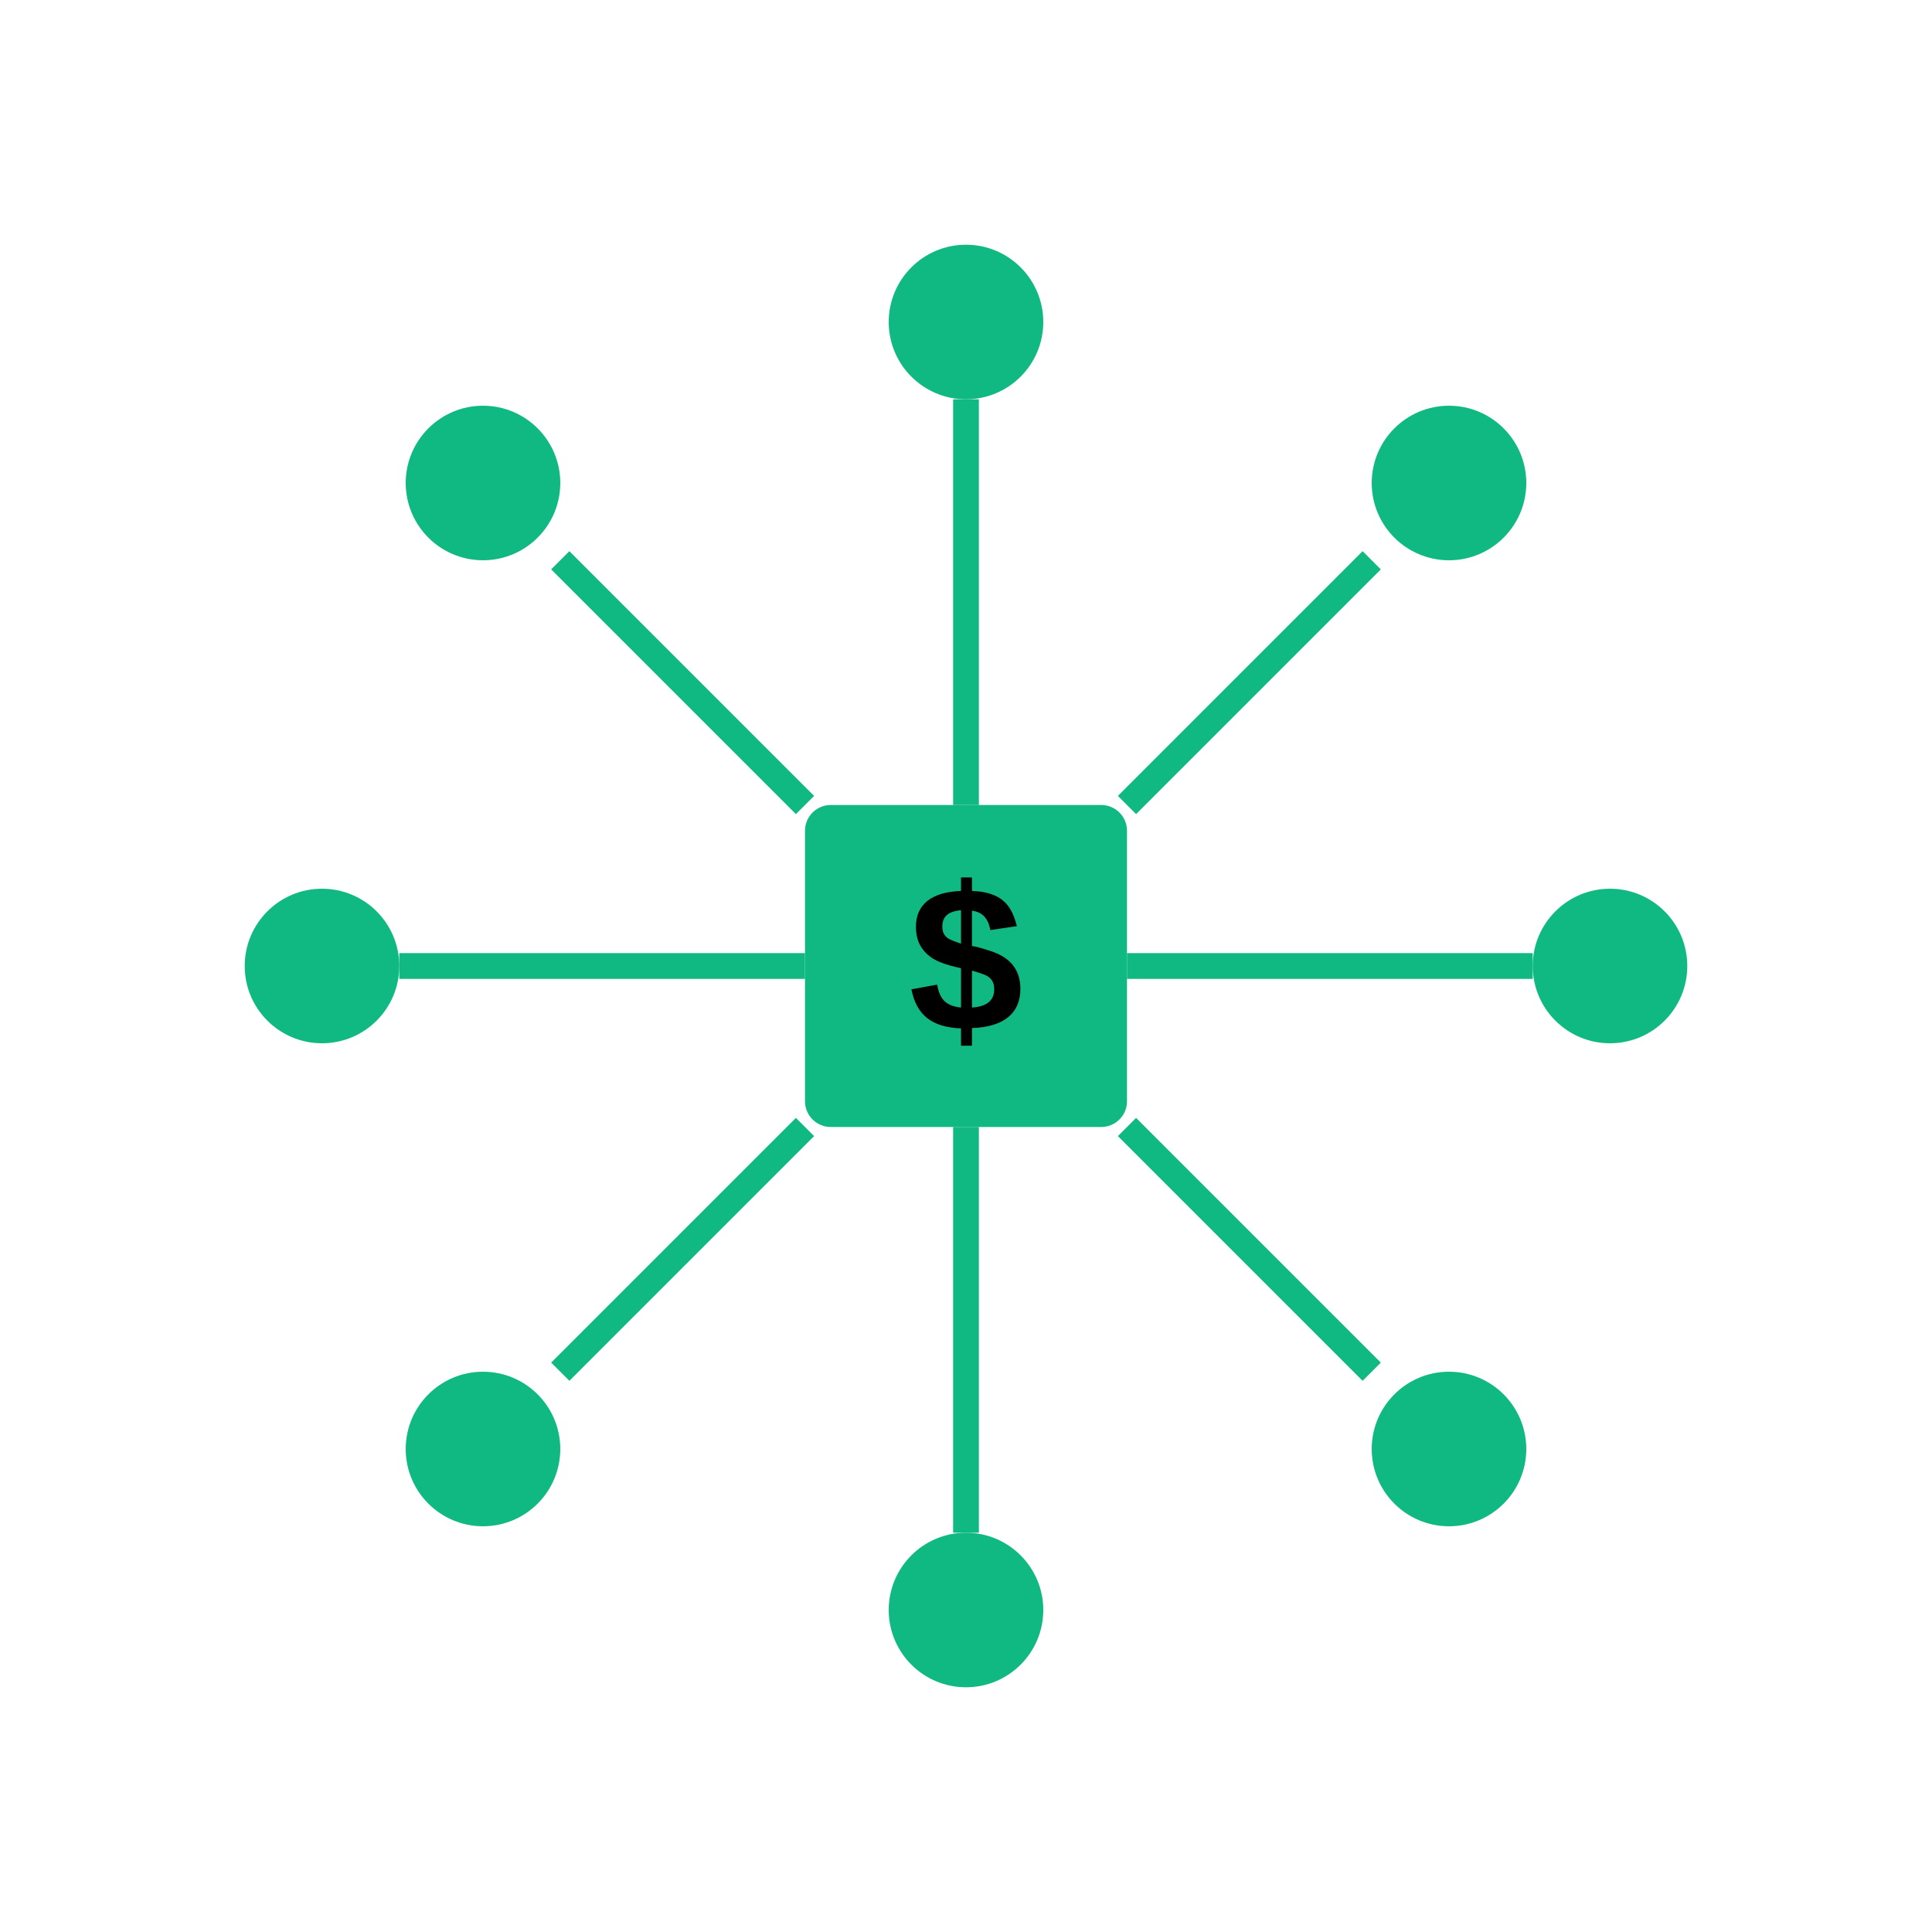
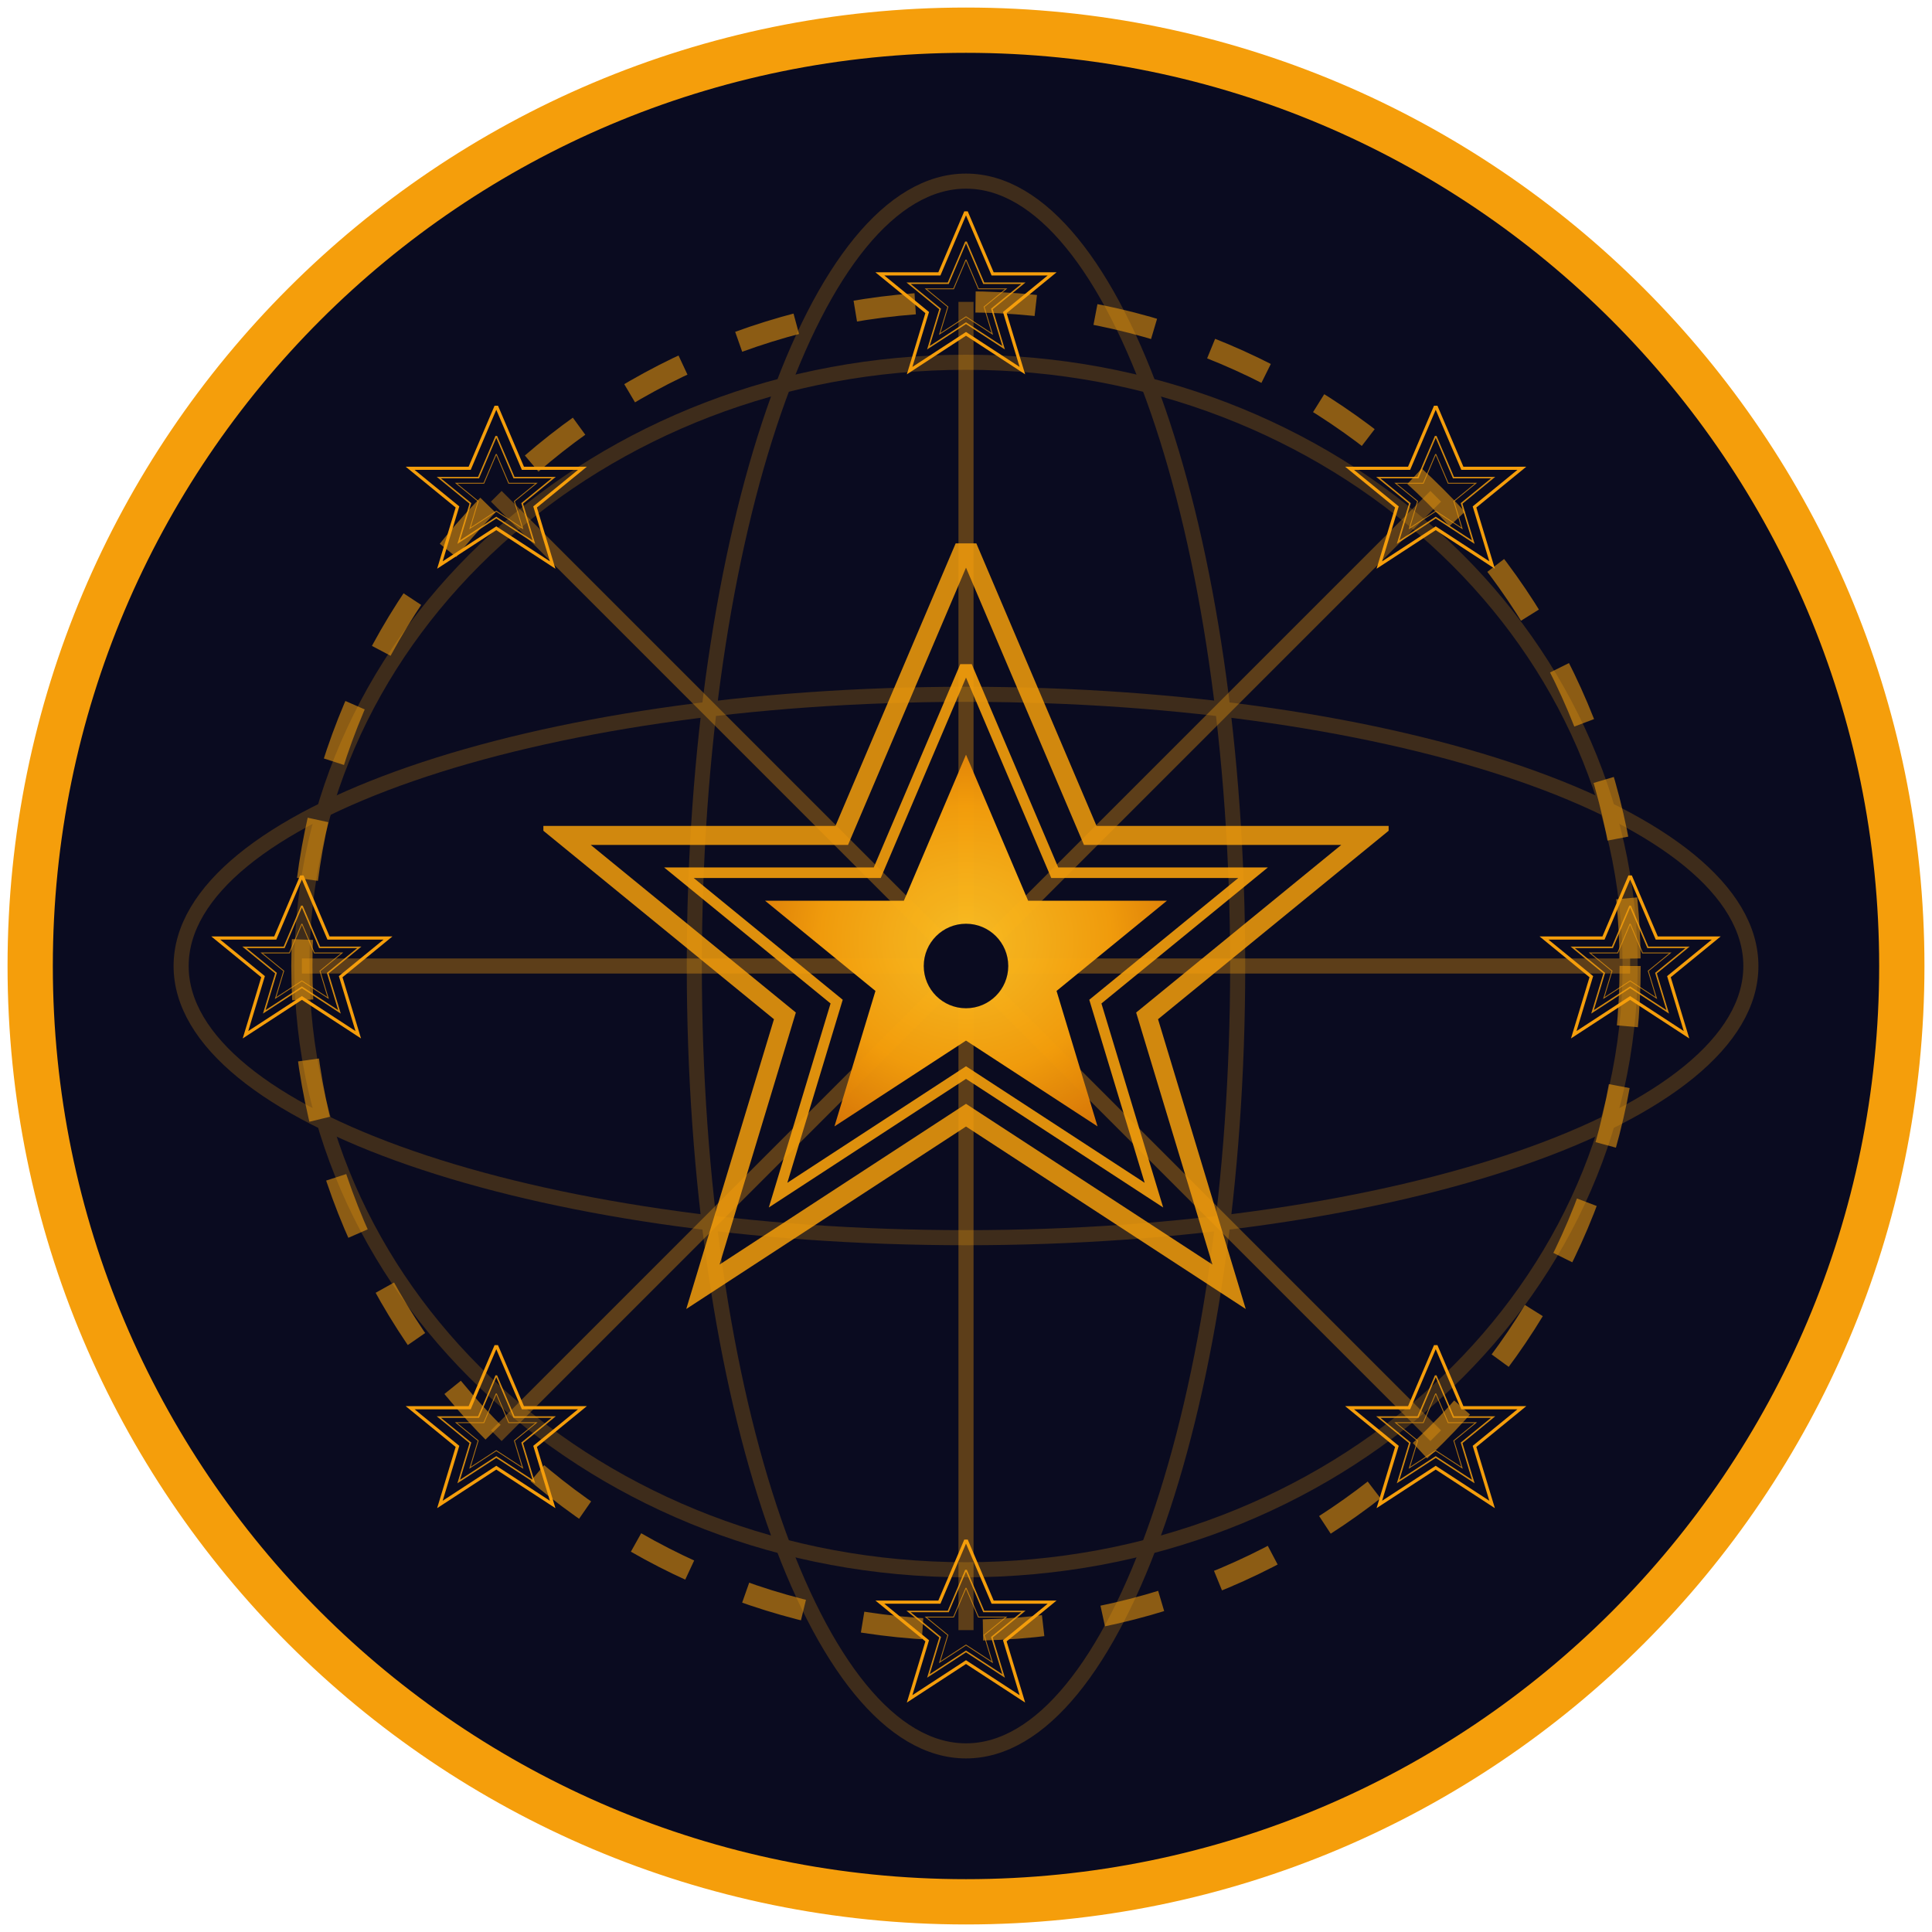
- <svg xmlns="http://www.w3.org/2000/svg" width="300" height="300" viewBox="0 0 300 300">
-   <g fill="#10b981">
-     <rect x="125" y="125" width="50" height="50" fill="#10b981" rx="4" />
-     <text x="150" y="160" font-family="Arial, sans-serif" font-size="32" font-weight="bold" fill="#000" text-anchor="middle">$</text>
-     <circle cx="75" cy="75" r="12" />
-     <circle cx="225" cy="75" r="12" />
-     <circle cx="75" cy="225" r="12" />
-     <circle cx="225" cy="225" r="12" />
-     <circle cx="150" cy="50" r="12" />
-     <circle cx="50" cy="150" r="12" />
-     <circle cx="250" cy="150" r="12" />
-     <circle cx="150" cy="250" r="12" />
-     <line x1="87" y1="87" x2="125" y2="125" stroke="#10b981" stroke-width="4" />
-     <line x1="213" y1="87" x2="175" y2="125" stroke="#10b981" stroke-width="4" />
-     <line x1="87" y1="213" x2="125" y2="175" stroke="#10b981" stroke-width="4" />
-     <line x1="213" y1="213" x2="175" y2="175" stroke="#10b981" stroke-width="4" />
-     <line x1="150" y1="62" x2="150" y2="125" stroke="#10b981" stroke-width="4" />
-     <line x1="62" y1="150" x2="125" y2="150" stroke="#10b981" stroke-width="4" />
-     <line x1="238" y1="150" x2="175" y2="150" stroke="#10b981" stroke-width="4" />
-     <line x1="150" y1="238" x2="150" y2="175" stroke="#10b981" stroke-width="4" />
+ <svg xmlns="http://www.w3.org/2000/svg" width="64" height="64" viewBox="0 0 64 64" role="img" aria-label="MNNR Global Consortium — Concentric Stars Insignia">
+   <defs>
+     <radialGradient id="centerGlow" cx="50%" cy="50%" r="60%">
+       <stop offset="0%" stop-color="#FBBF24" />
+       <stop offset="60%" stop-color="#F59E0B" />
+       <stop offset="100%" stop-color="#D97706" />
+     </radialGradient>
+     <symbol id="star" viewBox="-20 -20 40 40">
+       <polygon points="0,-20 5.88,-6.18 19.02,-6.18 8.57,2.36 12.45,15.18 0,7.06 -12.45,15.18 -8.57,2.36 -19.02,-6.18 -5.88,-6.18" />
+     </symbol>
+   </defs>
+   <circle cx="32" cy="32" r="31" fill="#0a0b20" stroke="#F59E0B" stroke-width="1.5" />
+   <g stroke="#F59E0B" stroke-width="0.5" fill="none" opacity="0.22">
+     <ellipse cx="32" cy="32" rx="26" ry="9" />
+     <ellipse cx="32" cy="32" rx="22" ry="20" />
+     <ellipse cx="32" cy="32" rx="9" ry="26" />
  </g>
+   <circle cx="32" cy="32" r="22" stroke="#F59E0B" stroke-width="0.7" fill="none" stroke-dasharray="2 2" opacity="0.55" />
+   <g stroke="#F59E0B" stroke-width="0.5" opacity="0.35">
+     <line x1="32" y1="10" x2="32" y2="32" />
+     <line x1="47.56" y1="16.44" x2="32" y2="32" />
+     <line x1="54" y1="32" x2="32" y2="32" />
+     <line x1="47.56" y1="47.56" x2="32" y2="32" />
+     <line x1="32" y1="54" x2="32" y2="32" />
+     <line x1="16.44" y1="47.56" x2="32" y2="32" />
+     <line x1="10" y1="32" x2="32" y2="32" />
+     <line x1="16.44" y1="16.44" x2="32" y2="32" />
+   </g>
+   <g fill="none" stroke="#F59E0B">
+     <use href="#star" x="29" y="7" width="6" height="6" stroke-width="0.7" opacity="1" />
+     <use href="#star" x="30" y="8" width="4" height="4" stroke-width="0.5" opacity="0.85" />
+     <use href="#star" x="30.6" y="8.6" width="2.8" height="2.8" stroke-width="0.4" opacity="0.7" />
+     <use href="#star" x="44.56" y="13.44" width="6" height="6" stroke-width="0.7" />
+     <use href="#star" x="45.56" y="14.44" width="4" height="4" stroke-width="0.5" opacity="0.85" />
+     <use href="#star" x="46.16" y="15.04" width="2.8" height="2.8" stroke-width="0.4" opacity="0.7" />
+     <use href="#star" x="51" y="29" width="6" height="6" stroke-width="0.7" />
+     <use href="#star" x="52" y="30" width="4" height="4" stroke-width="0.5" opacity="0.85" />
+     <use href="#star" x="52.6" y="30.6" width="2.8" height="2.8" stroke-width="0.4" opacity="0.7" />
+     <use href="#star" x="44.56" y="44.56" width="6" height="6" stroke-width="0.7" />
+     <use href="#star" x="45.56" y="45.56" width="4" height="4" stroke-width="0.5" opacity="0.85" />
+     <use href="#star" x="46.16" y="46.16" width="2.8" height="2.8" stroke-width="0.4" opacity="0.7" />
+     <use href="#star" x="29" y="51" width="6" height="6" stroke-width="0.7" />
+     <use href="#star" x="30" y="52" width="4" height="4" stroke-width="0.5" opacity="0.85" />
+     <use href="#star" x="30.6" y="52.6" width="2.8" height="2.8" stroke-width="0.4" opacity="0.7" />
+     <use href="#star" x="13.44" y="44.56" width="6" height="6" stroke-width="0.7" />
+     <use href="#star" x="14.44" y="45.56" width="4" height="4" stroke-width="0.5" opacity="0.85" />
+     <use href="#star" x="15.04" y="46.16" width="2.8" height="2.8" stroke-width="0.4" opacity="0.7" />
+     <use href="#star" x="7" y="29" width="6" height="6" stroke-width="0.7" />
+     <use href="#star" x="8" y="30" width="4" height="4" stroke-width="0.5" opacity="0.85" />
+     <use href="#star" x="8.6" y="30.6" width="2.8" height="2.8" stroke-width="0.4" opacity="0.7" />
+     <use href="#star" x="13.44" y="13.44" width="6" height="6" stroke-width="0.7" />
+     <use href="#star" x="14.44" y="14.44" width="4" height="4" stroke-width="0.5" opacity="0.85" />
+     <use href="#star" x="15.04" y="15.04" width="2.8" height="2.8" stroke-width="0.4" opacity="0.7" />
+   </g>
+   <use href="#star" x="18" y="18" width="28" height="28" fill="none" stroke="#F59E0B" stroke-width="0.9" opacity="0.85" />
+   <use href="#star" x="22" y="22" width="20" height="20" fill="none" stroke="#F59E0B" stroke-width="0.7" opacity="0.9" />
+   <use href="#star" x="25" y="25" width="14" height="14" fill="url(#centerGlow)" opacity="0.98" />
+   <circle cx="32" cy="32" r="1.4" fill="#0a0b20" />
</svg>
